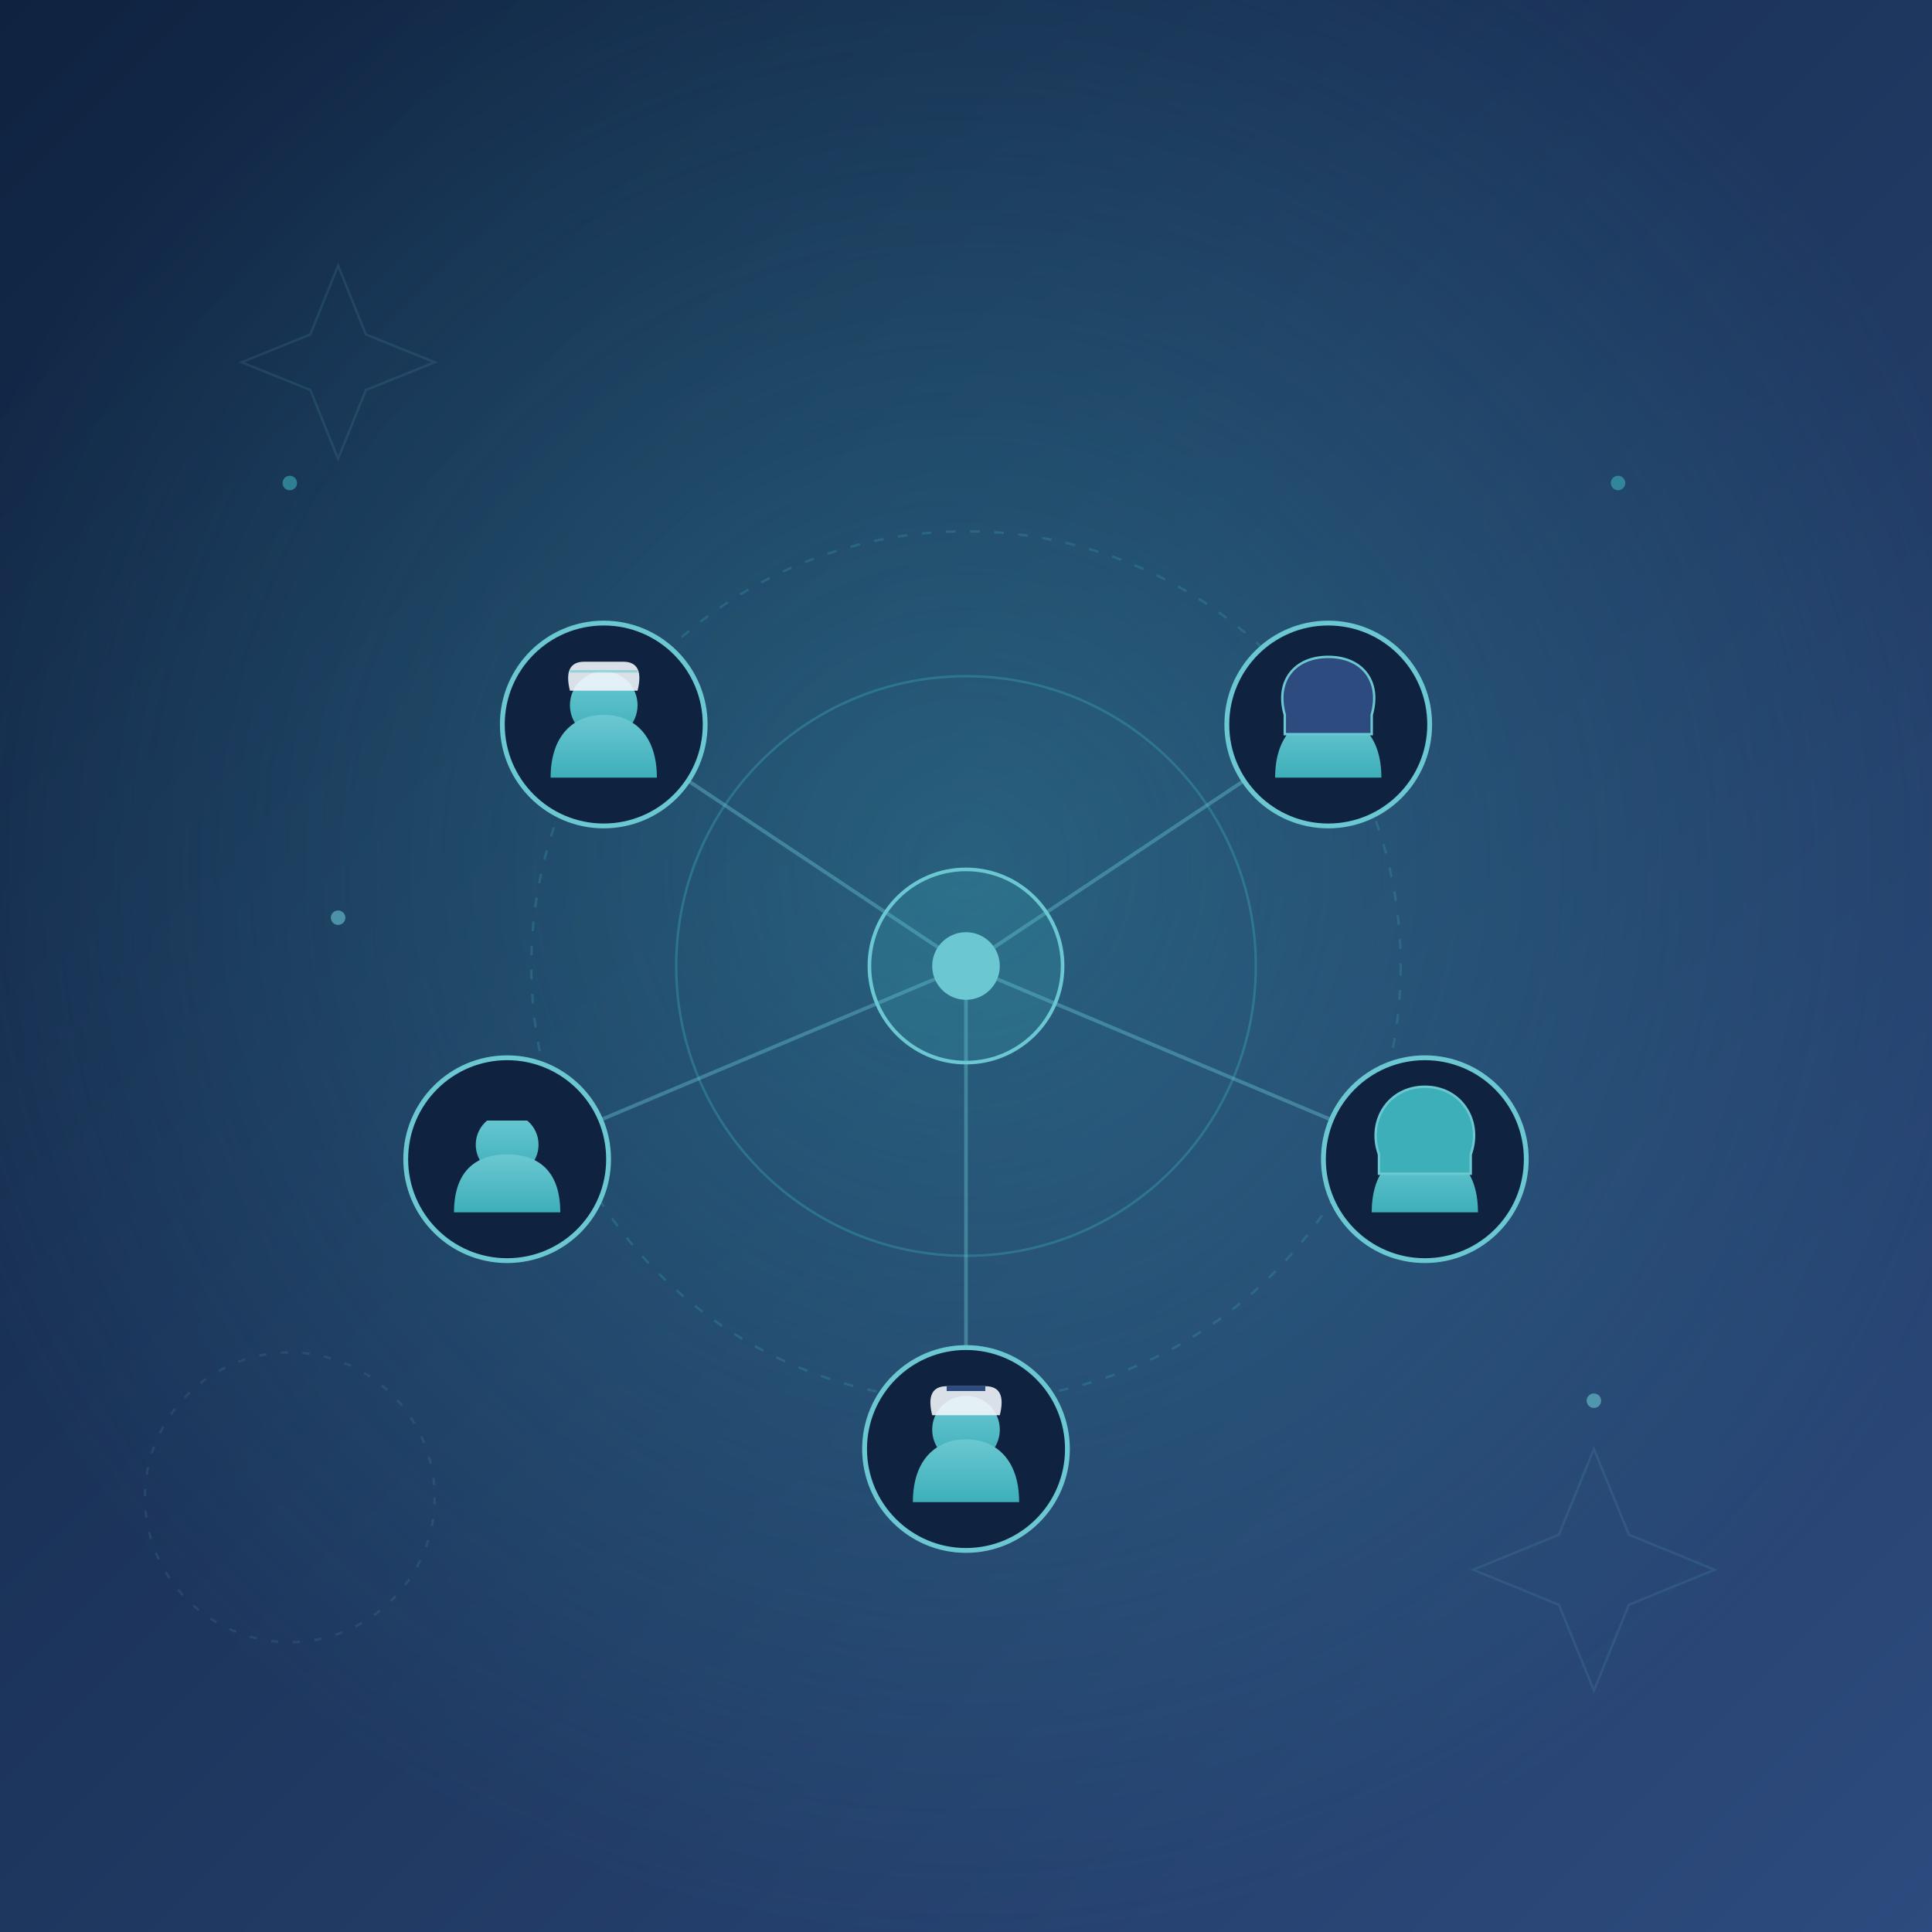
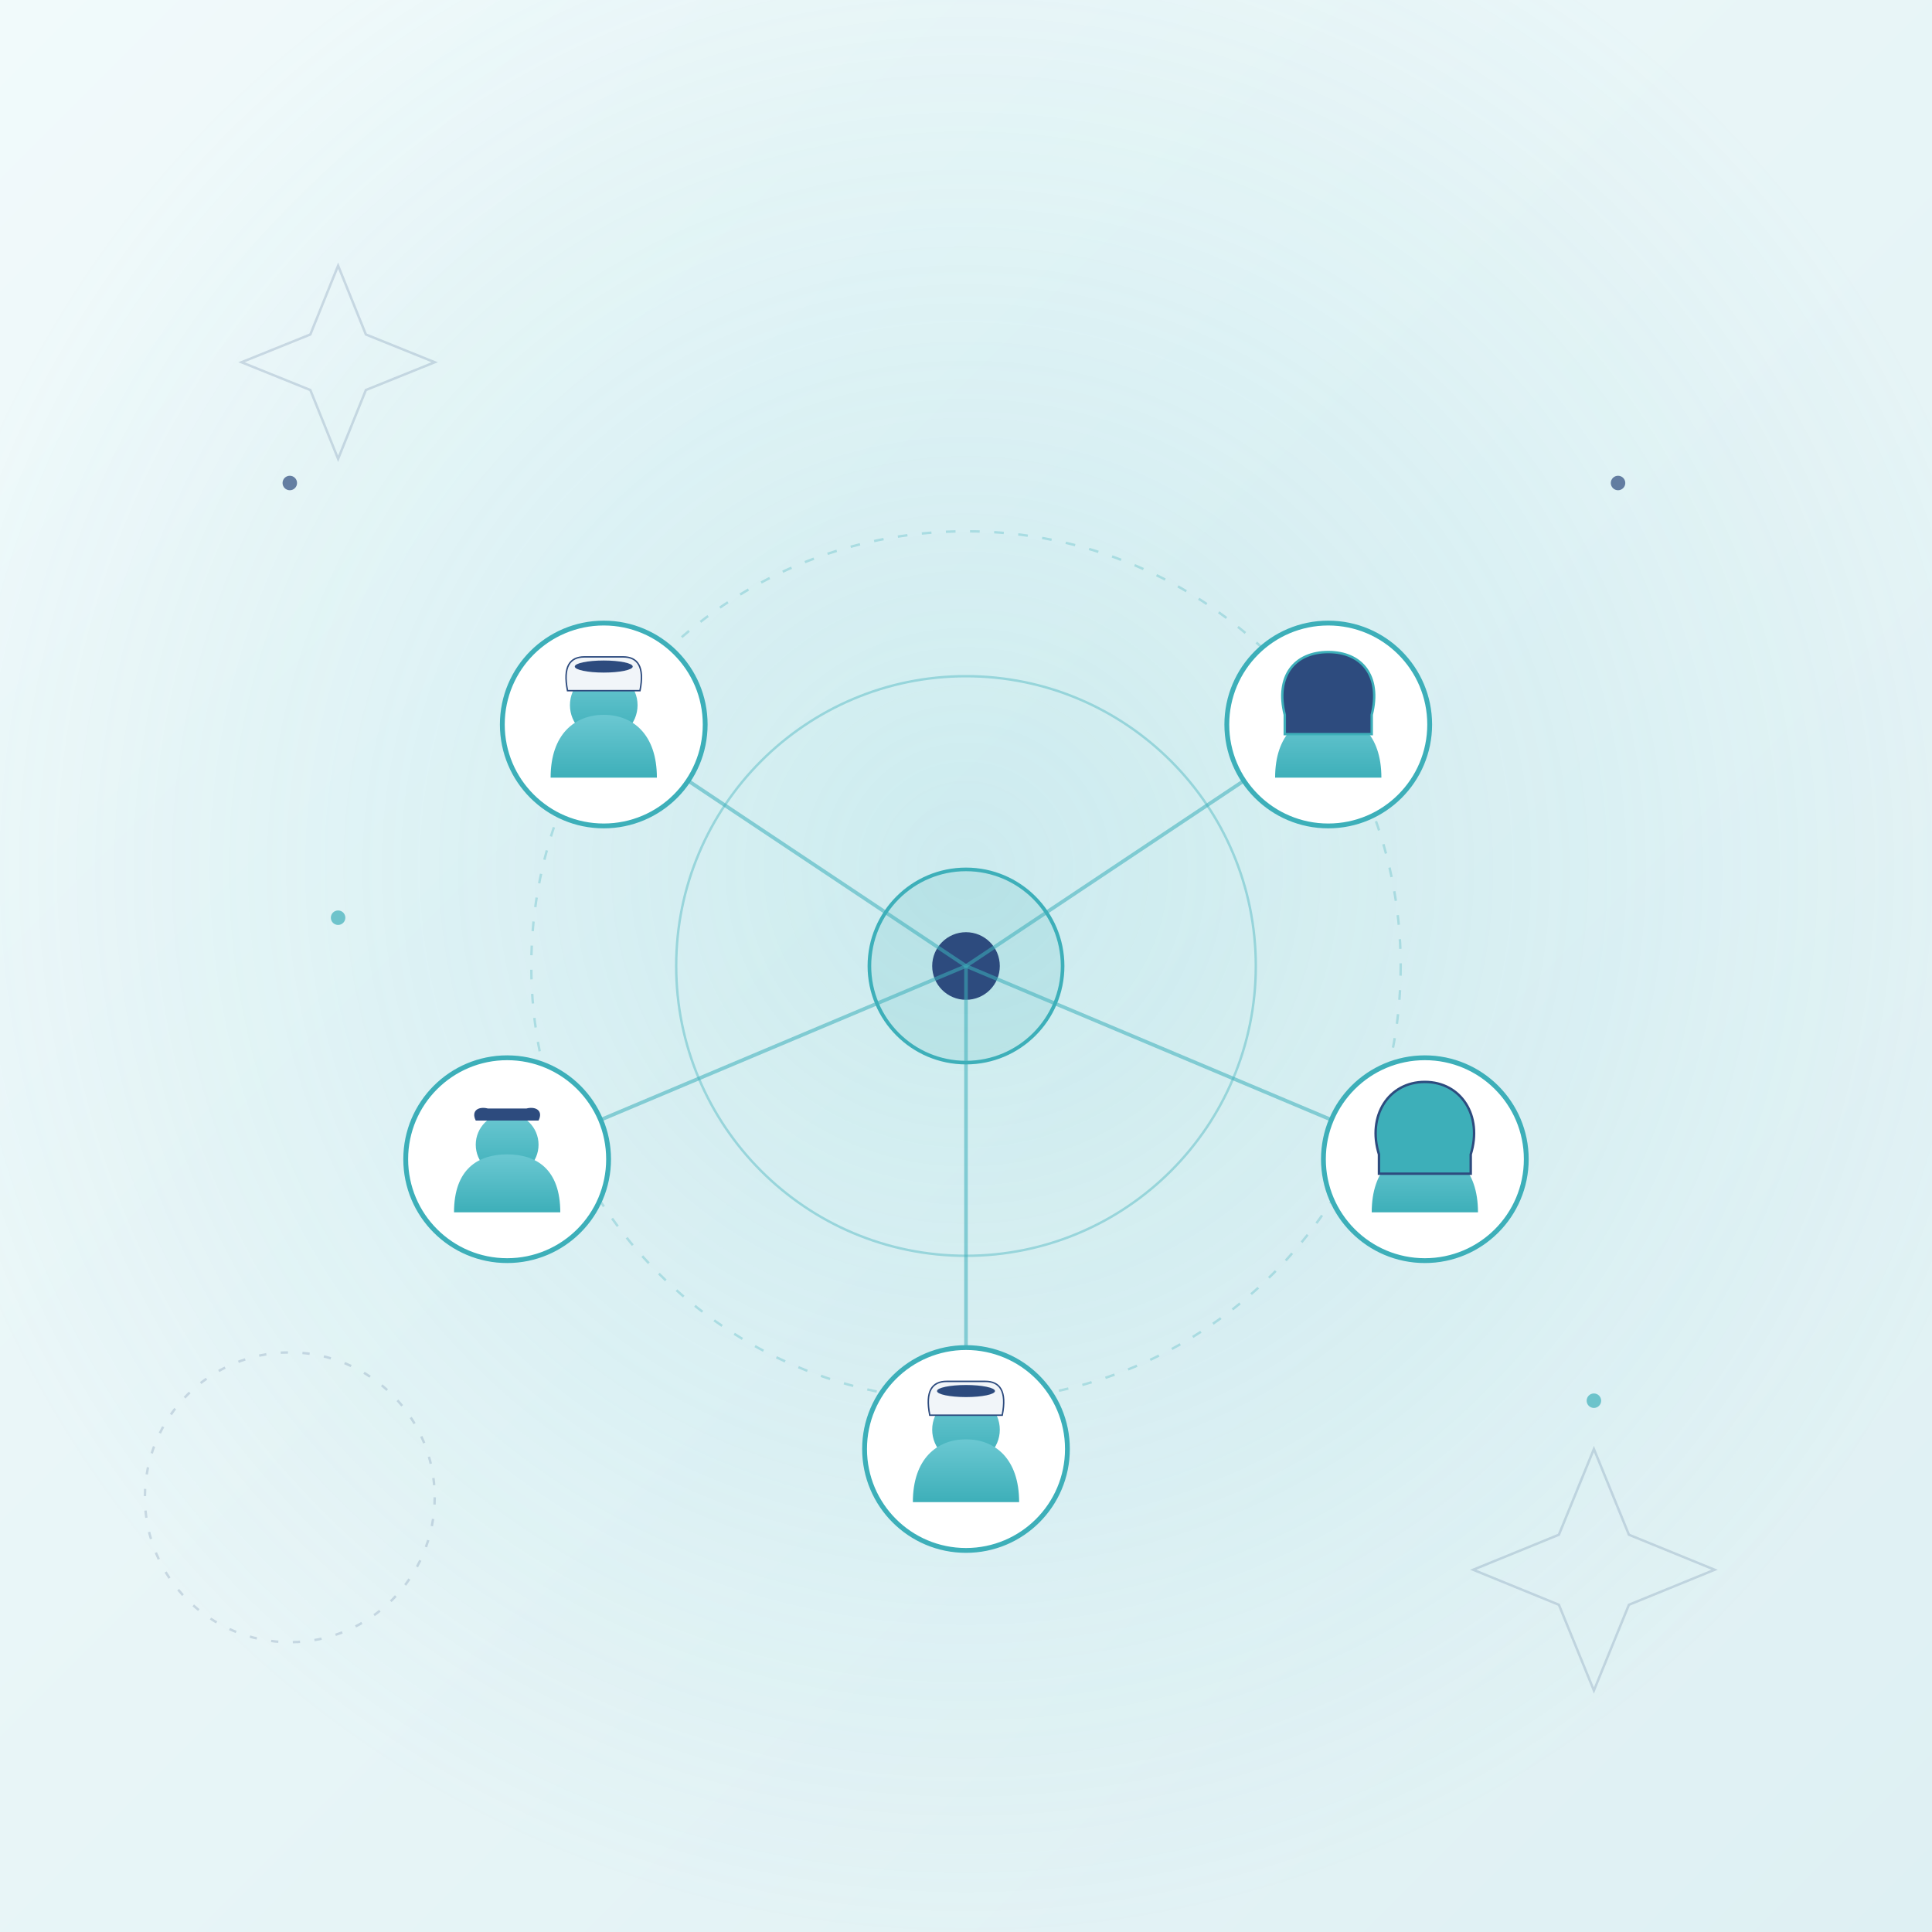
<svg xmlns="http://www.w3.org/2000/svg" viewBox="0 0 800 800" preserveAspectRatio="xMidYMid slice">
  <defs>
    <linearGradient id="etBg" x1="0" y1="0" x2="1" y2="1">
-       <stop offset="0%" stop-color="#0F2340" />
-       <stop offset="100%" stop-color="#2D4B7E" />
+       <stop offset="0%" stop-color="#F1FAFB" />
+       <stop offset="100%" stop-color="#DEF0F3" />
    </linearGradient>
    <radialGradient id="etGlow" cx="50%" cy="45%" r="55%">
-       <stop offset="0%" stop-color="#3DAFB9" stop-opacity="0.35" />
-       <stop offset="100%" stop-color="#3DAFB9" stop-opacity="0" />
+       <stop offset="0%" stop-color="#6BC8D2" stop-opacity="0.22" />
+       <stop offset="100%" stop-color="#6BC8D2" stop-opacity="0" />
    </radialGradient>
    <linearGradient id="etPerson" x1="0" y1="0" x2="0" y2="1">
      <stop offset="0%" stop-color="#6BC8D2" />
      <stop offset="100%" stop-color="#3DAFB9" />
    </linearGradient>
  </defs>
  <rect width="800" height="800" fill="url(#etBg)" />
  <rect width="800" height="800" fill="url(#etGlow)" />
-   <g opacity="0.12" fill="none" stroke="#6BC8D2">
+   <g opacity="0.18" fill="none" stroke="#2D4B7E">
    <g transform="translate(140 150)">
      <path d="M0,-40 L11.5,-11.5 L40,0 L11.5,11.5 L0,40 L-11.5,11.5 L-40,0 L-11.5,-11.5 Z" stroke-width="1" />
    </g>
    <g transform="translate(660 650)">
      <path d="M0,-50 L14.5,-14.5 L50,0 L14.5,14.5 L0,50 L-14.5,14.5 L-50,0 L-14.5,-14.5 Z" stroke-width="1" />
    </g>
    <g transform="translate(120 620)">
      <circle r="60" stroke-dasharray="3 6" />
    </g>
  </g>
  <g transform="translate(400 400)">
-     <circle r="180" fill="none" stroke="#3DAFB9" stroke-opacity="0.25" stroke-width="1" stroke-dasharray="4 6" />
-     <circle r="120" fill="none" stroke="#3DAFB9" stroke-opacity="0.35" stroke-width="1" />
-     <circle r="40" fill="#3DAFB9" fill-opacity="0.2" stroke="#6BC8D2" stroke-width="1.5" />
-     <circle r="14" fill="#6BC8D2" />
-     <line x1="0" y1="0" x2="-150" y2="-100" stroke="#6BC8D2" stroke-opacity="0.4" stroke-width="1.5" />
-     <line x1="0" y1="0" x2="150" y2="-100" stroke="#6BC8D2" stroke-opacity="0.4" stroke-width="1.5" />
-     <line x1="0" y1="0" x2="-190" y2="80" stroke="#6BC8D2" stroke-opacity="0.4" stroke-width="1.5" />
-     <line x1="0" y1="0" x2="190" y2="80" stroke="#6BC8D2" stroke-opacity="0.4" stroke-width="1.5" />
-     <line x1="0" y1="0" x2="0" y2="180" stroke="#6BC8D2" stroke-opacity="0.4" stroke-width="1.5" />
+     <circle r="180" fill="none" stroke="#3DAFB9" stroke-opacity="0.3" stroke-width="1" stroke-dasharray="4 6" />
+     <circle r="120" fill="none" stroke="#3DAFB9" stroke-opacity="0.4" stroke-width="1" />
+     <circle r="40" fill="#3DAFB9" fill-opacity="0.15" stroke="#3DAFB9" stroke-width="1.5" />
+     <circle r="14" fill="#2D4B7E" />
+     <line x1="0" y1="0" x2="-150" y2="-100" stroke="#3DAFB9" stroke-opacity="0.55" stroke-width="1.5" />
+     <line x1="0" y1="0" x2="150" y2="-100" stroke="#3DAFB9" stroke-opacity="0.55" stroke-width="1.5" />
+     <line x1="0" y1="0" x2="-190" y2="80" stroke="#3DAFB9" stroke-opacity="0.55" stroke-width="1.5" />
+     <line x1="0" y1="0" x2="190" y2="80" stroke="#3DAFB9" stroke-opacity="0.55" stroke-width="1.5" />
+     <line x1="0" y1="0" x2="0" y2="180" stroke="#3DAFB9" stroke-opacity="0.55" stroke-width="1.5" />
  </g>
  <g transform="translate(250 300)">
-     <circle r="42" fill="#0F2340" stroke="#6BC8D2" stroke-width="2" />
+     <circle r="42" fill="#FFFFFF" stroke="#3DAFB9" stroke-width="2" />
    <circle cy="-8" r="14" fill="url(#etPerson)" />
    <path d="M-22,22 C-22,4 -12,-4 0,-4 C12,-4 22,4 22,22 Z" fill="url(#etPerson)" />
-     <path d="M-14,-14 C-16,-22 -14,-26 -8,-26 L8,-26 C14,-26 16,-22 14,-14 Z" fill="#F1F5F9" opacity="0.9" />
-     <path d="M-14,-22 L14,-22" stroke="#6BC8D2" stroke-width="1" opacity="0.6" />
+     <path d="M-15,-14 C-17,-24 -14,-28 -8,-28 L8,-28 C14,-28 17,-24 15,-14 Z" fill="#F1F5F9" stroke="#2D4B7E" stroke-width="0.6" />
+     <ellipse cx="0" cy="-24" rx="12" ry="2.5" fill="#2D4B7E" />
  </g>
  <g transform="translate(550 300)">
-     <circle r="42" fill="#0F2340" stroke="#6BC8D2" stroke-width="2" />
+     <circle r="42" fill="#FFFFFF" stroke="#3DAFB9" stroke-width="2" />
    <circle cy="-8" r="14" fill="url(#etPerson)" />
    <path d="M-22,22 C-22,4 -12,-4 0,-4 C12,-4 22,4 22,22 Z" fill="url(#etPerson)" />
-     <path d="M-18,-4 C-22,-18 -14,-28 0,-28 C14,-28 22,-18 18,-4 L18,4 L-18,4 Z" fill="#2D4B7E" stroke="#6BC8D2" stroke-width="1" />
+     <path d="M-18,-4 C-22,-20 -14,-30 0,-30 C14,-30 22,-20 18,-4 L18,4 L-18,4 Z" fill="#2D4B7E" stroke="#3DAFB9" stroke-width="1" />
  </g>
  <g transform="translate(210 480)">
-     <circle r="42" fill="#0F2340" stroke="#6BC8D2" stroke-width="2" />
+     <circle r="42" fill="#FFFFFF" stroke="#3DAFB9" stroke-width="2" />
    <circle cy="-6" r="13" fill="url(#etPerson)" />
    <path d="M-22,22 C-22,4 -12,-2 0,-2 C12,-2 22,4 22,22 Z" fill="url(#etPerson)" />
-     <path d="M-13,-16 C-15,-20 -12,-22 -8,-21 L8,-21 C12,-22 15,-20 13,-16" fill="#0F2340" />
+     <path d="M-13,-16 C-15,-20 -12,-22 -8,-21 L8,-21 C12,-22 15,-20 13,-16" fill="#2D4B7E" />
  </g>
  <g transform="translate(590 480)">
-     <circle r="42" fill="#0F2340" stroke="#6BC8D2" stroke-width="2" />
+     <circle r="42" fill="#FFFFFF" stroke="#3DAFB9" stroke-width="2" />
    <circle cy="-8" r="14" fill="url(#etPerson)" />
    <path d="M-22,22 C-22,4 -12,-4 0,-4 C12,-4 22,4 22,22 Z" fill="url(#etPerson)" />
-     <path d="M-19,-2 C-24,-16 -15,-30 0,-30 C15,-30 24,-16 19,-2 L19,6 L-19,6 Z" fill="#3DAFB9" stroke="#6BC8D2" stroke-width="1" />
+     <path d="M-19,-2 C-24,-18 -15,-32 0,-32 C15,-32 24,-18 19,-2 L19,6 L-19,6 Z" fill="#3DAFB9" stroke="#2D4B7E" stroke-width="1" />
  </g>
  <g transform="translate(400 600)">
-     <circle r="42" fill="#0F2340" stroke="#6BC8D2" stroke-width="2" />
+     <circle r="42" fill="#FFFFFF" stroke="#3DAFB9" stroke-width="2" />
    <circle cy="-8" r="14" fill="url(#etPerson)" />
    <path d="M-22,22 C-22,4 -12,-4 0,-4 C12,-4 22,4 22,22 Z" fill="url(#etPerson)" />
-     <path d="M-14,-14 C-16,-22 -14,-26 -8,-26 L8,-26 C14,-26 16,-22 14,-14 Z" fill="#F1F5F9" opacity="0.9" />
-     <path d="M-8,-25 L8,-25" stroke="#2D4B7E" stroke-width="2" />
+     <path d="M-15,-14 C-17,-24 -14,-28 -8,-28 L8,-28 C14,-28 17,-24 15,-14 Z" fill="#F1F5F9" stroke="#2D4B7E" stroke-width="0.6" />
+     <ellipse cx="0" cy="-24" rx="12" ry="2.5" fill="#2D4B7E" />
  </g>
-   <g opacity="0.6">
-     <circle cx="140" cy="380" r="3" fill="#6BC8D2" />
-     <circle cx="670" cy="200" r="3" fill="#3DAFB9" />
-     <circle cx="660" cy="580" r="3" fill="#6BC8D2" />
-     <circle cx="120" cy="200" r="3" fill="#3DAFB9" />
+   <g opacity="0.7">
+     <circle cx="140" cy="380" r="3" fill="#3DAFB9" />
+     <circle cx="670" cy="200" r="3" fill="#2D4B7E" />
+     <circle cx="660" cy="580" r="3" fill="#3DAFB9" />
+     <circle cx="120" cy="200" r="3" fill="#2D4B7E" />
  </g>
</svg>
